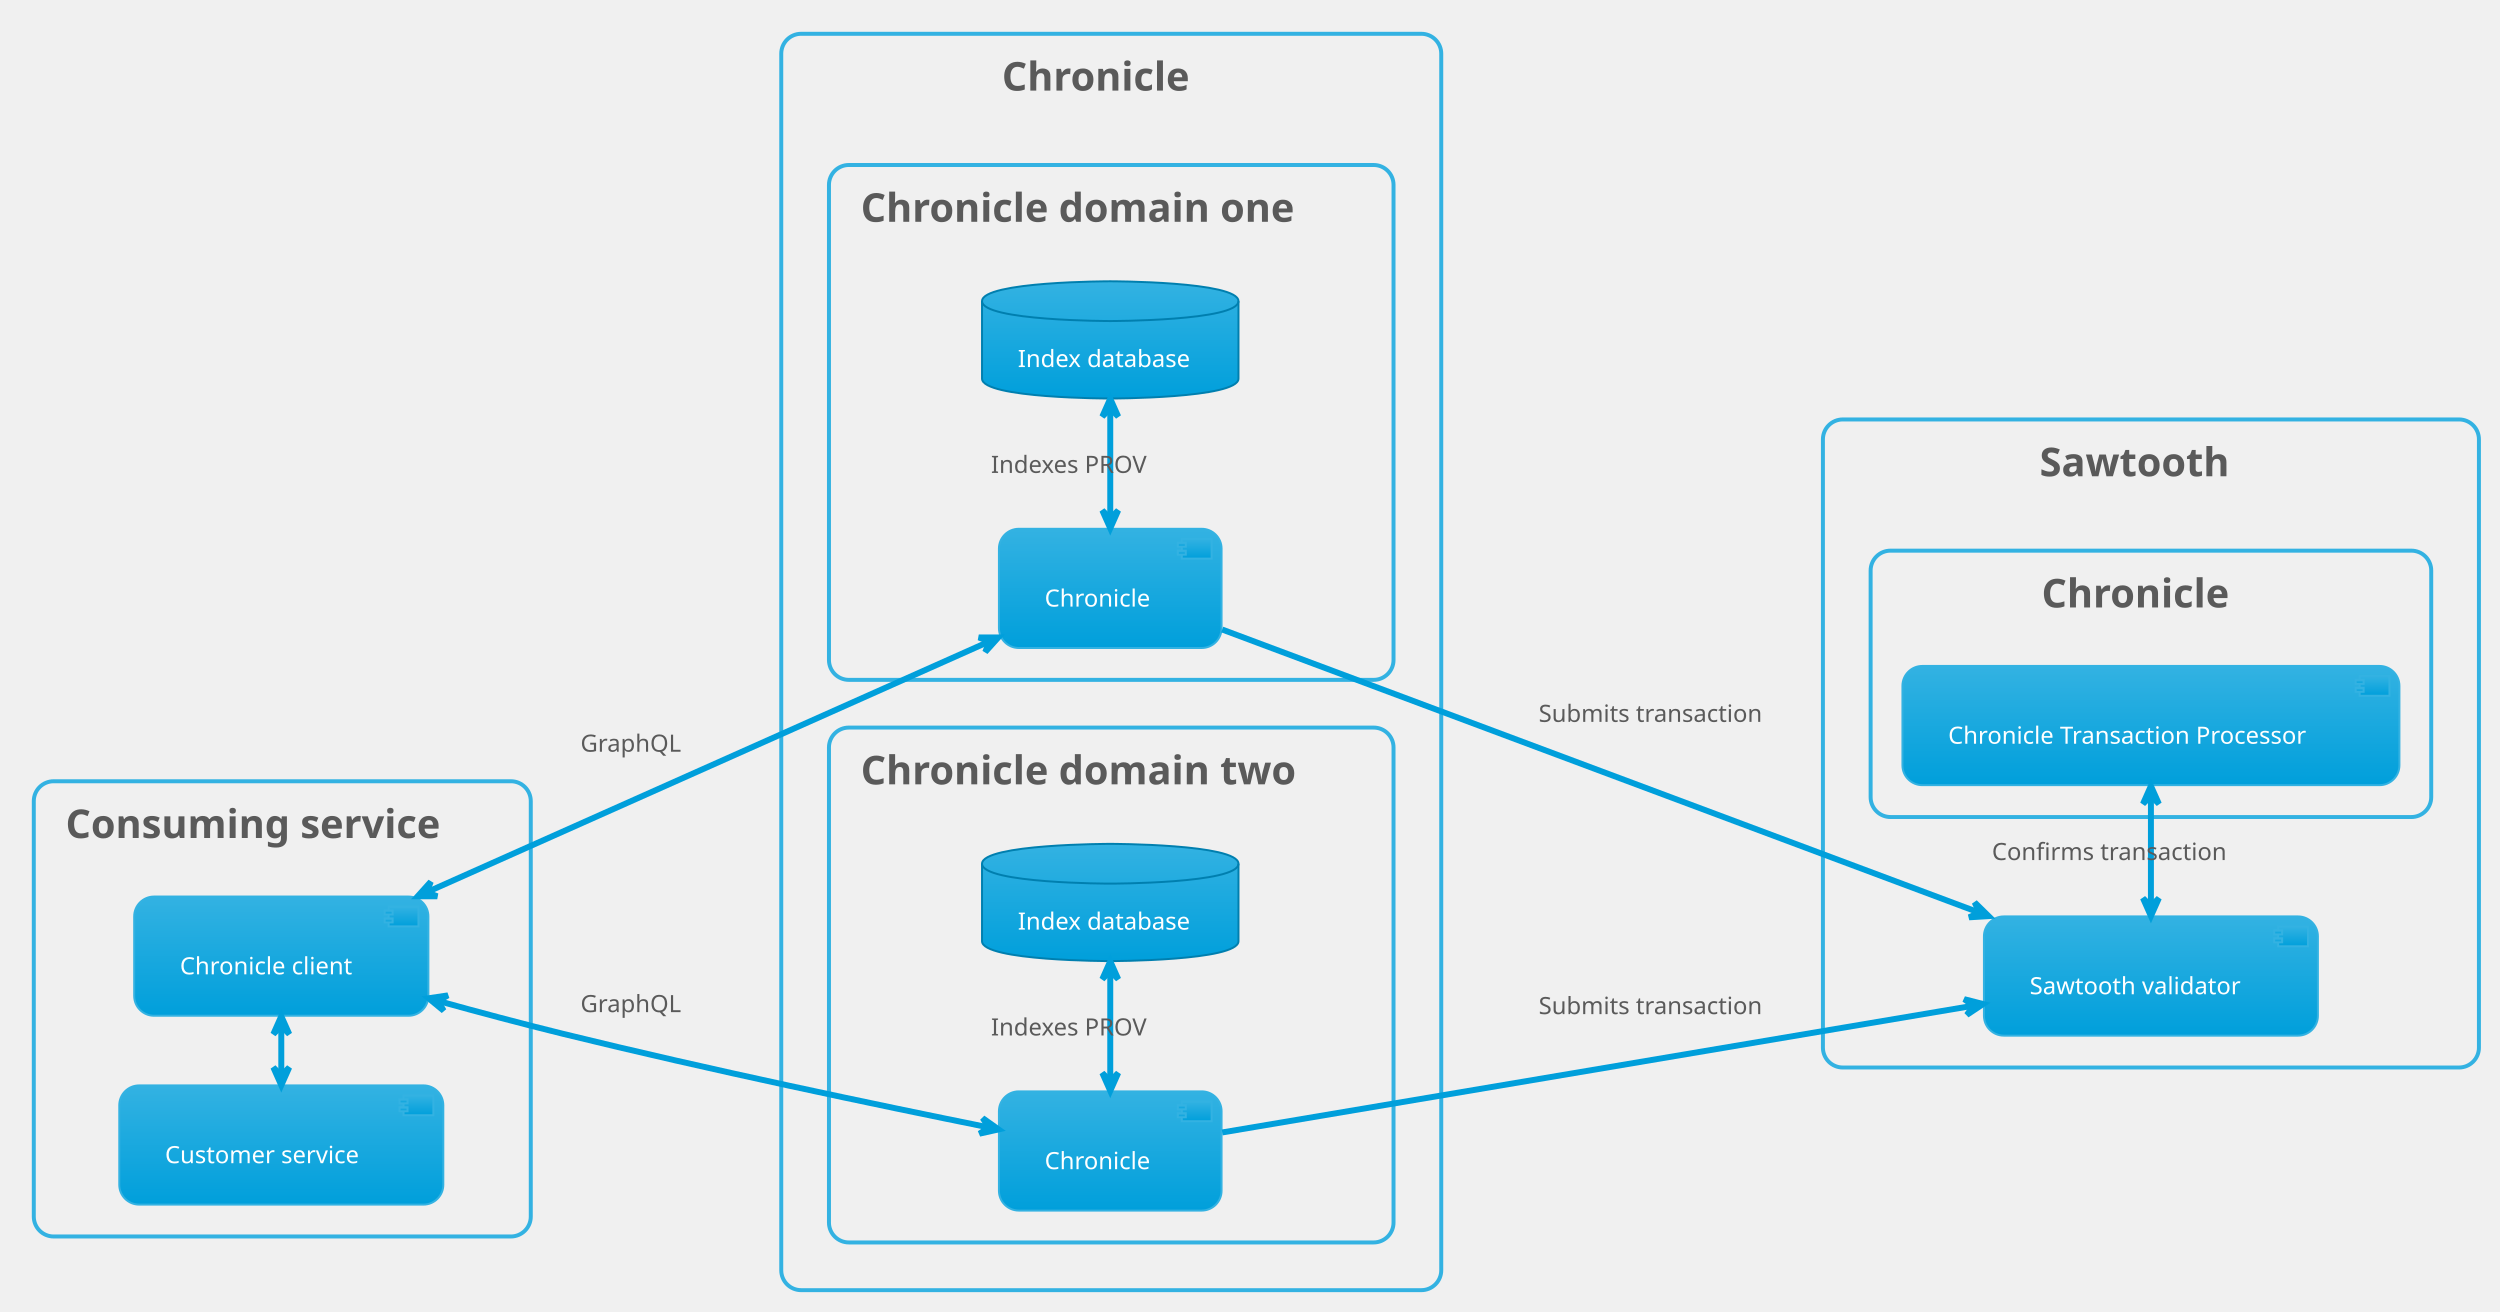
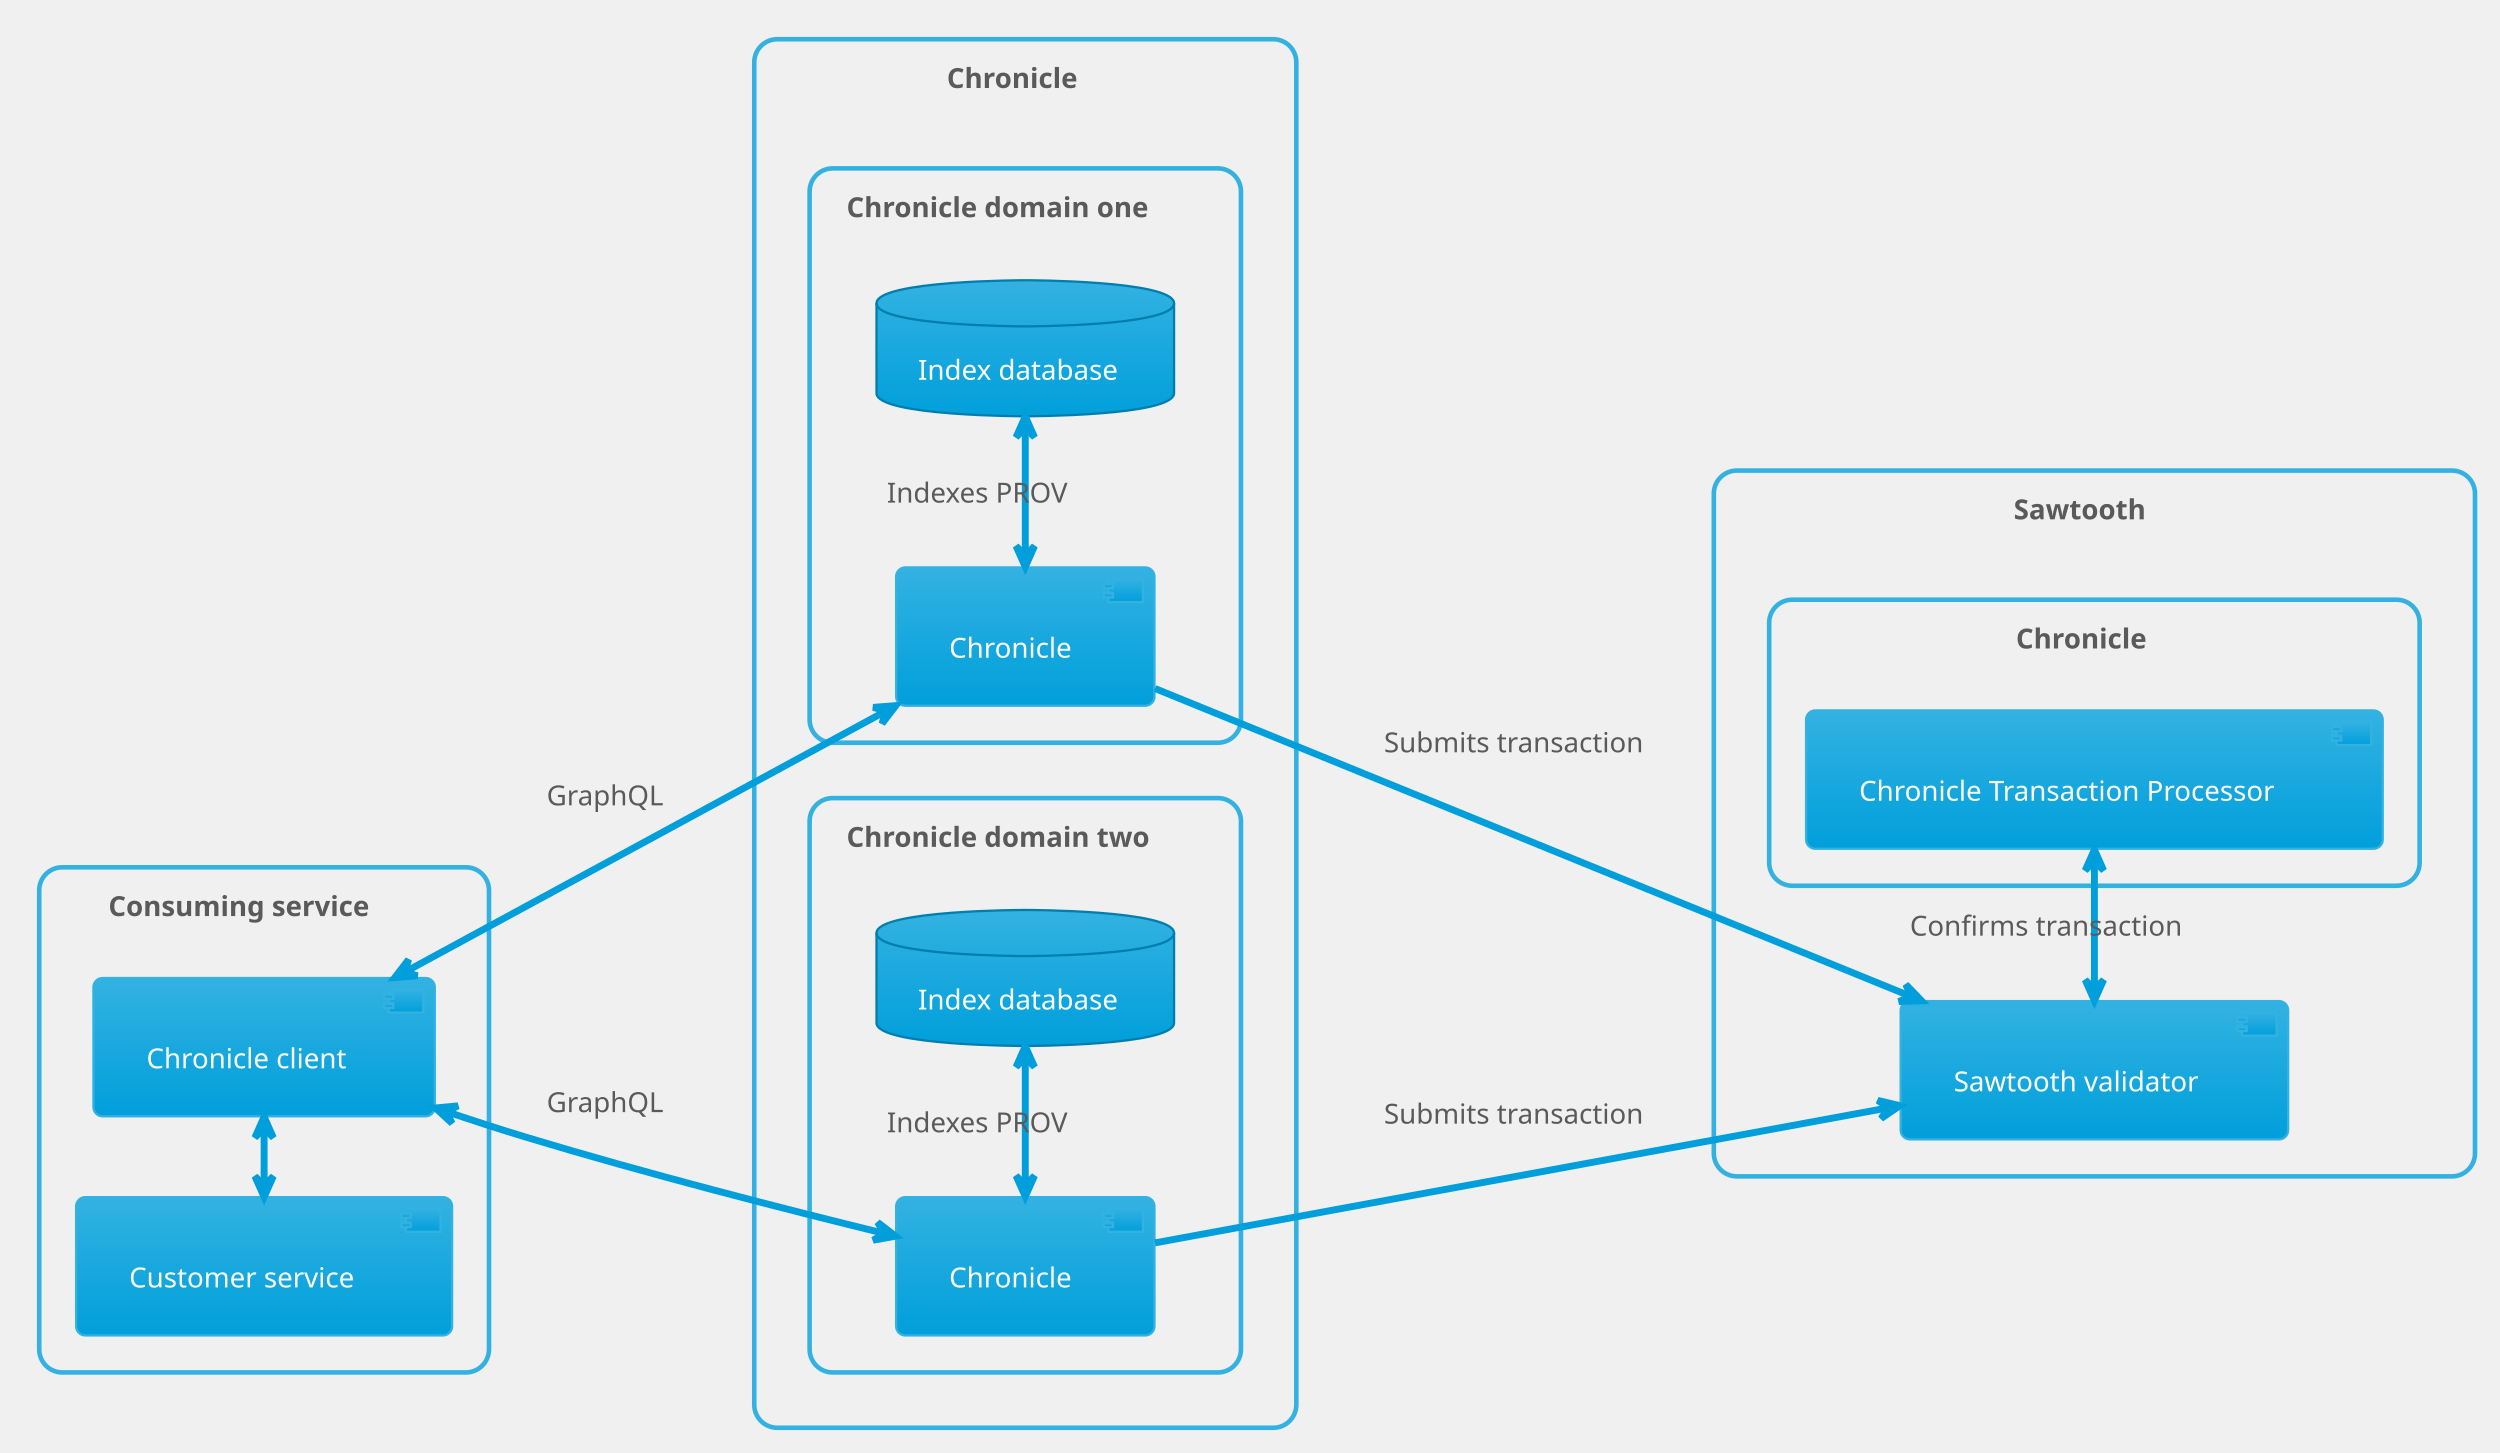
- <svg xmlns="http://www.w3.org/2000/svg" contentStyleType="text/css" height="687.5px" preserveAspectRatio="none" style="width:1310px;height:687px;background:#00000000;" version="1.1" viewBox="0 0 1310 687" width="1310.417px" zoomAndPan="magnify">
+ <svg xmlns="http://www.w3.org/2000/svg" contentStyleType="text/css" height="656.25px" preserveAspectRatio="none" style="width:1129px;height:656px;background:#00000000;" version="1.1" viewBox="0 0 1129 656" width="1129.167px" zoomAndPan="magnify">
  <defs>
    <linearGradient id="g1hh6vuvkvauc10" x1="50%" x2="50%" y1="0%" y2="100%">
      <stop offset="0%" stop-color="#33B2E2" />
      <stop offset="100%" stop-color="#009FDB" />
    </linearGradient>
  </defs>
  <g>
    <g id="cluster_ChronicleDomains">
-       <rect fill="none" height="658.333" rx="10.417" ry="10.417" style="stroke:#33B2E2;stroke-width:2.083;" width="345.833" x="409.375" y="17.708" />
-       <text fill="#5A5A5A" font-family="&quot;Verdana&quot;" font-size="20.833" font-weight="bold" lengthAdjust="spacing" textLength="114.583" x="525" y="47.463">Chronicle</text>
+       <rect fill="none" height="627.083" rx="10.417" ry="10.417" style="stroke:#33B2E2;stroke-width:2.083;" width="244.792" x="340.625" y="17.708" />
+       <text fill="#5A5A5A" font-family="&quot;Verdana&quot;" font-size="12.5" font-weight="bold" lengthAdjust="spacing" textLength="70.833" x="427.604" y="39.728">Chronicle</text>
    </g>
    <g id="cluster_DomainOnePackage">
-       <rect fill="none" height="269.792" rx="10.417" ry="10.417" style="stroke:#33B2E2;stroke-width:2.083;" width="295.833" x="434.375" y="86.458" />
-       <text fill="#5A5A5A" font-family="&quot;Verdana&quot;" font-size="20.833" font-weight="bold" lengthAdjust="spacing" textLength="262.5" x="451.042" y="116.213">Chronicle domain one</text>
+       <rect fill="none" height="259.375" rx="10.417" ry="10.417" style="stroke:#33B2E2;stroke-width:2.083;" width="194.792" x="365.625" y="76.042" />
+       <text fill="#5A5A5A" font-family="&quot;Verdana&quot;" font-size="12.5" font-weight="bold" lengthAdjust="spacing" textLength="161.458" x="382.292" y="98.061">Chronicle domain one</text>
    </g>
    <g id="cluster_DomainTwoPackage">
-       <rect fill="none" height="269.792" rx="10.417" ry="10.417" style="stroke:#33B2E2;stroke-width:2.083;" width="295.833" x="434.375" y="381.25" />
-       <text fill="#5A5A5A" font-family="&quot;Verdana&quot;" font-size="20.833" font-weight="bold" lengthAdjust="spacing" textLength="262.5" x="451.042" y="411.005">Chronicle domain two</text>
+       <rect fill="none" height="259.375" rx="10.417" ry="10.417" style="stroke:#33B2E2;stroke-width:2.083;" width="194.792" x="365.625" y="360.417" />
+       <text fill="#5A5A5A" font-family="&quot;Verdana&quot;" font-size="12.5" font-weight="bold" lengthAdjust="spacing" textLength="161.458" x="382.292" y="382.436">Chronicle domain two</text>
    </g>
    <g id="cluster_ConsumingService">
-       <rect fill="none" height="238.542" rx="10.417" ry="10.417" style="stroke:#33B2E2;stroke-width:2.083;" width="260.417" x="17.708" y="409.375" />
-       <text fill="#5A5A5A" font-family="&quot;Verdana&quot;" font-size="20.833" font-weight="bold" lengthAdjust="spacing" textLength="227.083" x="34.375" y="439.13">Consuming service</text>
+       <rect fill="none" height="228.125" rx="10.417" ry="10.417" style="stroke:#33B2E2;stroke-width:2.083;" width="203.125" x="17.708" y="391.667" />
+       <text fill="#5A5A5A" font-family="&quot;Verdana&quot;" font-size="12.5" font-weight="bold" lengthAdjust="spacing" textLength="140.625" x="48.958" y="413.686">Consuming service</text>
    </g>
    <g id="cluster_SawtoothPackage">
-       <rect fill="none" height="339.583" rx="10.417" ry="10.417" style="stroke:#33B2E2;stroke-width:2.083;" width="343.75" x="955.208" y="219.792" />
-       <text fill="#5A5A5A" font-family="&quot;Verdana&quot;" font-size="20.833" font-weight="bold" lengthAdjust="spacing" textLength="116.667" x="1068.75" y="249.546">Sawtooth</text>
+       <rect fill="none" height="318.75" rx="10.417" ry="10.417" style="stroke:#33B2E2;stroke-width:2.083;" width="343.75" x="773.958" y="212.5" />
+       <text fill="#5A5A5A" font-family="&quot;Verdana&quot;" font-size="12.5" font-weight="bold" lengthAdjust="spacing" textLength="72.917" x="909.375" y="234.519">Sawtooth</text>
    </g>
    <g id="cluster_ChronicleTpEmbed">
-       <rect fill="none" height="139.583" rx="10.417" ry="10.417" style="stroke:#33B2E2;stroke-width:2.083;" width="293.75" x="980.208" y="288.542" />
-       <text fill="#5A5A5A" font-family="&quot;Verdana&quot;" font-size="20.833" font-weight="bold" lengthAdjust="spacing" textLength="114.583" x="1069.792" y="318.296">Chronicle</text>
+       <rect fill="none" height="129.167" rx="10.417" ry="10.417" style="stroke:#33B2E2;stroke-width:2.083;" width="293.75" x="798.958" y="270.833" />
+       <text fill="#5A5A5A" font-family="&quot;Verdana&quot;" font-size="12.5" font-weight="bold" lengthAdjust="spacing" textLength="70.833" x="910.417" y="292.853">Chronicle</text>
    </g>
    <g id="elem_ChronicleDomainOne">
-       <rect fill="url(#g1hh6vuvkvauc10)" height="62.467" rx="10.417" ry="10.417" style="stroke:#33B2E2;stroke-width:1.042;" width="116.667" x="523.438" y="277.083" />
-       <rect fill="url(#g1hh6vuvkvauc10)" height="10.417" style="stroke:#33B2E2;stroke-width:1.042;" width="15.625" x="619.271" y="282.292" />
-       <rect fill="url(#g1hh6vuvkvauc10)" height="2.083" style="stroke:#33B2E2;stroke-width:1.042;" width="4.167" x="617.188" y="284.375" />
-       <rect fill="url(#g1hh6vuvkvauc10)" height="2.083" style="stroke:#33B2E2;stroke-width:1.042;" width="4.167" x="617.188" y="288.542" />
-       <text fill="#FFFFFF" font-family="&quot;Verdana&quot;" font-size="12.5" lengthAdjust="spacing" textLength="58.333" x="547.396" y="317.853">Chronicle</text>
+       <rect fill="url(#g1hh6vuvkvauc10)" height="62.467" rx="4.167" ry="4.167" style="stroke:#33B2E2;stroke-width:1.042;" width="116.667" x="404.688" y="256.25" />
+       <rect fill="url(#g1hh6vuvkvauc10)" height="10.417" style="stroke:#33B2E2;stroke-width:1.042;" width="15.625" x="500.521" y="261.458" />
+       <rect fill="url(#g1hh6vuvkvauc10)" height="2.083" style="stroke:#33B2E2;stroke-width:1.042;" width="4.167" x="498.438" y="263.542" />
+       <rect fill="url(#g1hh6vuvkvauc10)" height="2.083" style="stroke:#33B2E2;stroke-width:1.042;" width="4.167" x="498.438" y="267.708" />
+       <text fill="#FFFFFF" font-family="&quot;Verdana&quot;" font-size="12.5" lengthAdjust="spacing" textLength="58.333" x="428.646" y="297.019">Chronicle</text>
    </g>
    <g id="elem_IndexOne">
-       <path d="M514.583,157.812 C514.583,147.396 581.771,147.396 581.771,147.396 C581.771,147.396 648.958,147.396 648.958,157.812 L648.958,198.405 C648.958,208.822 581.771,208.822 581.771,208.822 C581.771,208.822 514.583,208.822 514.583,198.405 L514.583,157.812 " fill="url(#g1hh6vuvkvauc10)" style="stroke:#007FAF;stroke-width:1.042;" />
-       <path d="M514.583,157.812 C514.583,168.229 581.771,168.229 581.771,168.229 C581.771,168.229 648.958,168.229 648.958,157.812 " fill="none" style="stroke:#007FAF;stroke-width:1.042;" />
-       <text fill="#FFFFFF" font-family="&quot;Verdana&quot;" font-size="12.5" lengthAdjust="spacing" textLength="96.875" x="533.333" y="192.332">Index database</text>
+       <path d="M395.833,136.979 C395.833,126.562 463.021,126.562 463.021,126.562 C463.021,126.562 530.208,126.562 530.208,136.979 L530.208,177.572 C530.208,187.988 463.021,187.988 463.021,187.988 C463.021,187.988 395.833,187.988 395.833,177.572 L395.833,136.979 " fill="url(#g1hh6vuvkvauc10)" style="stroke:#007FAF;stroke-width:1.042;" />
+       <path d="M395.833,136.979 C395.833,147.396 463.021,147.396 463.021,147.396 C463.021,147.396 530.208,147.396 530.208,136.979 " fill="none" style="stroke:#007FAF;stroke-width:1.042;" />
+       <text fill="#FFFFFF" font-family="&quot;Verdana&quot;" font-size="12.5" lengthAdjust="spacing" textLength="96.875" x="414.583" y="171.499">Index database</text>
    </g>
    <g id="elem_ChronicleDomainTwo">
-       <rect fill="url(#g1hh6vuvkvauc10)" height="62.467" rx="10.417" ry="10.417" style="stroke:#33B2E2;stroke-width:1.042;" width="116.667" x="523.438" y="571.875" />
-       <rect fill="url(#g1hh6vuvkvauc10)" height="10.417" style="stroke:#33B2E2;stroke-width:1.042;" width="15.625" x="619.271" y="577.083" />
-       <rect fill="url(#g1hh6vuvkvauc10)" height="2.083" style="stroke:#33B2E2;stroke-width:1.042;" width="4.167" x="617.188" y="579.167" />
-       <rect fill="url(#g1hh6vuvkvauc10)" height="2.083" style="stroke:#33B2E2;stroke-width:1.042;" width="4.167" x="617.188" y="583.333" />
-       <text fill="#FFFFFF" font-family="&quot;Verdana&quot;" font-size="12.5" lengthAdjust="spacing" textLength="58.333" x="547.396" y="612.644">Chronicle</text>
+       <rect fill="url(#g1hh6vuvkvauc10)" height="62.467" rx="4.167" ry="4.167" style="stroke:#33B2E2;stroke-width:1.042;" width="116.667" x="404.688" y="540.625" />
+       <rect fill="url(#g1hh6vuvkvauc10)" height="10.417" style="stroke:#33B2E2;stroke-width:1.042;" width="15.625" x="500.521" y="545.833" />
+       <rect fill="url(#g1hh6vuvkvauc10)" height="2.083" style="stroke:#33B2E2;stroke-width:1.042;" width="4.167" x="498.438" y="547.917" />
+       <rect fill="url(#g1hh6vuvkvauc10)" height="2.083" style="stroke:#33B2E2;stroke-width:1.042;" width="4.167" x="498.438" y="552.083" />
+       <text fill="#FFFFFF" font-family="&quot;Verdana&quot;" font-size="12.5" lengthAdjust="spacing" textLength="58.333" x="428.646" y="581.394">Chronicle</text>
    </g>
    <g id="elem_IndexTwo">
-       <path d="M514.583,452.604 C514.583,442.188 581.771,442.188 581.771,442.188 C581.771,442.188 648.958,442.188 648.958,452.604 L648.958,493.197 C648.958,503.613 581.771,503.613 581.771,503.613 C581.771,503.613 514.583,503.613 514.583,493.197 L514.583,452.604 " fill="url(#g1hh6vuvkvauc10)" style="stroke:#007FAF;stroke-width:1.042;" />
-       <path d="M514.583,452.604 C514.583,463.021 581.771,463.021 581.771,463.021 C581.771,463.021 648.958,463.021 648.958,452.604 " fill="none" style="stroke:#007FAF;stroke-width:1.042;" />
-       <text fill="#FFFFFF" font-family="&quot;Verdana&quot;" font-size="12.5" lengthAdjust="spacing" textLength="96.875" x="533.333" y="487.124">Index database</text>
+       <path d="M395.833,421.354 C395.833,410.938 463.021,410.938 463.021,410.938 C463.021,410.938 530.208,410.938 530.208,421.354 L530.208,461.947 C530.208,472.363 463.021,472.363 463.021,472.363 C463.021,472.363 395.833,472.363 395.833,461.947 L395.833,421.354 " fill="url(#g1hh6vuvkvauc10)" style="stroke:#007FAF;stroke-width:1.042;" />
+       <path d="M395.833,421.354 C395.833,431.771 463.021,431.771 463.021,431.771 C463.021,431.771 530.208,431.771 530.208,421.354 " fill="none" style="stroke:#007FAF;stroke-width:1.042;" />
+       <text fill="#FFFFFF" font-family="&quot;Verdana&quot;" font-size="12.5" lengthAdjust="spacing" textLength="96.875" x="414.583" y="455.874">Index database</text>
    </g>
    <g id="elem_ChronicleClient">
-       <rect fill="url(#g1hh6vuvkvauc10)" height="62.467" rx="10.417" ry="10.417" style="stroke:#33B2E2;stroke-width:1.042;" width="154.167" x="70.312" y="469.792" />
-       <rect fill="url(#g1hh6vuvkvauc10)" height="10.417" style="stroke:#33B2E2;stroke-width:1.042;" width="15.625" x="203.646" y="475" />
-       <rect fill="url(#g1hh6vuvkvauc10)" height="2.083" style="stroke:#33B2E2;stroke-width:1.042;" width="4.167" x="201.562" y="477.083" />
-       <rect fill="url(#g1hh6vuvkvauc10)" height="2.083" style="stroke:#33B2E2;stroke-width:1.042;" width="4.167" x="201.562" y="481.25" />
-       <text fill="#FFFFFF" font-family="&quot;Verdana&quot;" font-size="12.5" lengthAdjust="spacing" textLength="95.833" x="94.271" y="510.561">Chronicle client</text>
+       <rect fill="url(#g1hh6vuvkvauc10)" height="62.467" rx="4.167" ry="4.167" style="stroke:#33B2E2;stroke-width:1.042;" width="154.167" x="42.188" y="441.667" />
+       <rect fill="url(#g1hh6vuvkvauc10)" height="10.417" style="stroke:#33B2E2;stroke-width:1.042;" width="15.625" x="175.521" y="446.875" />
+       <rect fill="url(#g1hh6vuvkvauc10)" height="2.083" style="stroke:#33B2E2;stroke-width:1.042;" width="4.167" x="173.438" y="448.958" />
+       <rect fill="url(#g1hh6vuvkvauc10)" height="2.083" style="stroke:#33B2E2;stroke-width:1.042;" width="4.167" x="173.438" y="453.125" />
+       <text fill="#FFFFFF" font-family="&quot;Verdana&quot;" font-size="12.5" lengthAdjust="spacing" textLength="95.833" x="66.146" y="482.436">Chronicle client</text>
    </g>
    <g id="elem_CustomerService">
-       <rect fill="url(#g1hh6vuvkvauc10)" height="62.467" rx="10.417" ry="10.417" style="stroke:#33B2E2;stroke-width:1.042;" width="169.792" x="62.5" y="568.75" />
-       <rect fill="url(#g1hh6vuvkvauc10)" height="10.417" style="stroke:#33B2E2;stroke-width:1.042;" width="15.625" x="211.458" y="573.958" />
-       <rect fill="url(#g1hh6vuvkvauc10)" height="2.083" style="stroke:#33B2E2;stroke-width:1.042;" width="4.167" x="209.375" y="576.042" />
-       <rect fill="url(#g1hh6vuvkvauc10)" height="2.083" style="stroke:#33B2E2;stroke-width:1.042;" width="4.167" x="209.375" y="580.208" />
-       <text fill="#FFFFFF" font-family="&quot;Verdana&quot;" font-size="12.5" lengthAdjust="spacing" textLength="111.458" x="86.458" y="609.519">Customer service</text>
+       <rect fill="url(#g1hh6vuvkvauc10)" height="62.467" rx="4.167" ry="4.167" style="stroke:#33B2E2;stroke-width:1.042;" width="169.792" x="34.375" y="540.625" />
+       <rect fill="url(#g1hh6vuvkvauc10)" height="10.417" style="stroke:#33B2E2;stroke-width:1.042;" width="15.625" x="183.333" y="545.833" />
+       <rect fill="url(#g1hh6vuvkvauc10)" height="2.083" style="stroke:#33B2E2;stroke-width:1.042;" width="4.167" x="181.25" y="547.917" />
+       <rect fill="url(#g1hh6vuvkvauc10)" height="2.083" style="stroke:#33B2E2;stroke-width:1.042;" width="4.167" x="181.25" y="552.083" />
+       <text fill="#FFFFFF" font-family="&quot;Verdana&quot;" font-size="12.5" lengthAdjust="spacing" textLength="111.458" x="58.333" y="581.394">Customer service</text>
    </g>
    <g id="elem_Sawtooth">
-       <rect fill="url(#g1hh6vuvkvauc10)" height="62.467" rx="10.417" ry="10.417" style="stroke:#33B2E2;stroke-width:1.042;" width="175" x="1039.583" y="480.208" />
-       <rect fill="url(#g1hh6vuvkvauc10)" height="10.417" style="stroke:#33B2E2;stroke-width:1.042;" width="15.625" x="1193.75" y="485.417" />
-       <rect fill="url(#g1hh6vuvkvauc10)" height="2.083" style="stroke:#33B2E2;stroke-width:1.042;" width="4.167" x="1191.667" y="487.5" />
-       <rect fill="url(#g1hh6vuvkvauc10)" height="2.083" style="stroke:#33B2E2;stroke-width:1.042;" width="4.167" x="1191.667" y="491.667" />
-       <text fill="#FFFFFF" font-family="&quot;Verdana&quot;" font-size="12.5" lengthAdjust="spacing" textLength="116.667" x="1063.542" y="520.978">Sawtooth validator</text>
+       <rect fill="url(#g1hh6vuvkvauc10)" height="62.467" rx="4.167" ry="4.167" style="stroke:#33B2E2;stroke-width:1.042;" width="175" x="858.333" y="452.083" />
+       <rect fill="url(#g1hh6vuvkvauc10)" height="10.417" style="stroke:#33B2E2;stroke-width:1.042;" width="15.625" x="1012.5" y="457.292" />
+       <rect fill="url(#g1hh6vuvkvauc10)" height="2.083" style="stroke:#33B2E2;stroke-width:1.042;" width="4.167" x="1010.417" y="459.375" />
+       <rect fill="url(#g1hh6vuvkvauc10)" height="2.083" style="stroke:#33B2E2;stroke-width:1.042;" width="4.167" x="1010.417" y="463.542" />
+       <text fill="#FFFFFF" font-family="&quot;Verdana&quot;" font-size="12.5" lengthAdjust="spacing" textLength="116.667" x="882.292" y="492.853">Sawtooth validator</text>
    </g>
    <g id="elem_ChronicleTP">
-       <rect fill="url(#g1hh6vuvkvauc10)" height="62.467" rx="10.417" ry="10.417" style="stroke:#33B2E2;stroke-width:1.042;" width="260.417" x="996.875" y="348.958" />
-       <rect fill="url(#g1hh6vuvkvauc10)" height="10.417" style="stroke:#33B2E2;stroke-width:1.042;" width="15.625" x="1236.458" y="354.167" />
-       <rect fill="url(#g1hh6vuvkvauc10)" height="2.083" style="stroke:#33B2E2;stroke-width:1.042;" width="4.167" x="1234.375" y="356.25" />
-       <rect fill="url(#g1hh6vuvkvauc10)" height="2.083" style="stroke:#33B2E2;stroke-width:1.042;" width="4.167" x="1234.375" y="360.417" />
-       <text fill="#FFFFFF" font-family="&quot;Verdana&quot;" font-size="12.5" lengthAdjust="spacing" textLength="202.083" x="1020.833" y="389.728">Chronicle Transaction Processor</text>
+       <rect fill="url(#g1hh6vuvkvauc10)" height="62.467" rx="4.167" ry="4.167" style="stroke:#33B2E2;stroke-width:1.042;" width="260.417" x="815.625" y="320.833" />
+       <rect fill="url(#g1hh6vuvkvauc10)" height="10.417" style="stroke:#33B2E2;stroke-width:1.042;" width="15.625" x="1055.208" y="326.042" />
+       <rect fill="url(#g1hh6vuvkvauc10)" height="2.083" style="stroke:#33B2E2;stroke-width:1.042;" width="4.167" x="1053.125" y="328.125" />
+       <rect fill="url(#g1hh6vuvkvauc10)" height="2.083" style="stroke:#33B2E2;stroke-width:1.042;" width="4.167" x="1053.125" y="332.292" />
+       <text fill="#FFFFFF" font-family="&quot;Verdana&quot;" font-size="12.5" lengthAdjust="spacing" textLength="202.083" x="839.583" y="361.603">Chronicle Transaction Processor</text>
    </g>
    <g id="link_CustomerService_ChronicleClient">
-       <path d="M147.396,563.316 C147.396,554.805 147.396,546.296 147.396,537.785 " fill="none" id="CustomerService-ChronicleClient" style="stroke:#009FDB;stroke-width:3.125;" />
-       <polygon fill="#009FDB" points="147.396,532.487,143.229,541.862,147.396,537.696,151.562,541.862,147.396,532.487" style="stroke:#009FDB;stroke-width:3.125;" />
-       <polygon fill="#009FDB" points="147.396,568.688,151.562,559.313,147.396,563.48,143.229,559.313,147.396,568.688" style="stroke:#009FDB;stroke-width:3.125;" />
+       <path d="M119.271,535.191 C119.271,526.68 119.271,518.171 119.271,509.66 " fill="none" id="CustomerService-ChronicleClient" style="stroke:#009FDB;stroke-width:3.125;" />
+       <polygon fill="#009FDB" points="119.271,504.363,115.104,513.737,119.271,509.571,123.438,513.737,119.271,504.363" style="stroke:#009FDB;stroke-width:3.125;" />
+       <polygon fill="#009FDB" points="119.271,540.563,123.438,531.188,119.271,535.355,115.104,531.188,119.271,540.563" style="stroke:#009FDB;stroke-width:3.125;" />
    </g>
    <g id="link_ChronicleClient_ChronicleDomainOne">
-       <path d="M223.887,467.407 C307.315,430.217 440.193,370.982 518.093,336.255 " fill="none" id="ChronicleClient-ChronicleDomainOne" style="stroke:#009FDB;stroke-width:3.125;" />
-       <polygon fill="#009FDB" points="523.144,334.004,512.885,334.018,518.387,336.126,516.279,341.628,523.144,334.004" style="stroke:#009FDB;stroke-width:3.125;" />
-       <polygon fill="#009FDB" points="218.855,469.651,229.114,469.639,223.612,467.53,225.721,462.028,218.855,469.651" style="stroke:#009FDB;stroke-width:3.125;" />
-       <text fill="#5A5A5A" font-family="&quot;Verdana&quot;" font-size="12.5" lengthAdjust="spacing" textLength="54.167" x="304.167" y="393.894">GraphQL</text>
+       <path d="M183.15,438.816 C244.848,405.333 338.404,354.562 399.855,321.214 " fill="none" id="ChronicleClient-ChronicleDomainOne" style="stroke:#009FDB;stroke-width:3.125;" />
+       <polygon fill="#009FDB" points="404.592,318.643,394.364,319.451,400.014,321.127,398.339,326.776,404.592,318.643" style="stroke:#009FDB;stroke-width:3.125;" />
+       <polygon fill="#009FDB" points="178.272,441.464,188.499,440.655,182.85,438.98,184.525,433.33,178.272,441.464" style="stroke:#009FDB;stroke-width:3.125;" />
+       <text fill="#5A5A5A" font-family="&quot;Verdana&quot;" font-size="12.5" lengthAdjust="spacing" textLength="54.167" x="246.875" y="363.686">GraphQL</text>
    </g>
    <g id="link_ChronicleClient_ChronicleDomainTwo">
-       <path d="M229.606,524.491 C250.762,530.35 273.575,536.447 294.792,541.667 C371.249,560.477 459.997,579.05 518.092,590.77 " fill="none" id="ChronicleClient-ChronicleDomainTwo" style="stroke:#009FDB;stroke-width:3.125;" />
-       <polygon fill="#009FDB" points="523.267,591.813,514.9,585.875,518.161,590.783,513.253,594.044,523.267,591.813" style="stroke:#009FDB;stroke-width:3.125;" />
-       <polygon fill="#009FDB" points="224.552,523.087,232.469,529.612,229.57,524.482,234.7,521.583,224.552,523.087" style="stroke:#009FDB;stroke-width:3.125;" />
-       <text fill="#5A5A5A" font-family="&quot;Verdana&quot;" font-size="12.5" lengthAdjust="spacing" textLength="54.167" x="304.167" y="530.353">GraphQL</text>
+       <path d="M201.72,502.07 C213.67,506.077 225.869,510.021 237.5,513.542 C291.679,529.944 354.048,545.923 399.274,556.997 " fill="none" id="ChronicleClient-ChronicleDomainTwo" style="stroke:#009FDB;stroke-width:3.125;" />
+       <polygon fill="#009FDB" points="404.425,558.255,396.306,551.984,399.365,557.02,394.329,560.08,404.425,558.255" style="stroke:#009FDB;stroke-width:3.125;" />
+       <polygon fill="#009FDB" points="196.617,500.349,204.169,507.292,201.552,502.013,206.832,499.396,196.617,500.349" style="stroke:#009FDB;stroke-width:3.125;" />
+       <text fill="#5A5A5A" font-family="&quot;Verdana&quot;" font-size="12.5" lengthAdjust="spacing" textLength="54.167" x="246.875" y="502.228">GraphQL</text>
    </g>
    <g id="link_ChronicleDomainOne_IndexOne">
-       <path d="M581.771,271.368 C581.771,253.48 581.771,232.082 581.771,214.3 " fill="none" id="ChronicleDomainOne-IndexOne" style="stroke:#009FDB;stroke-width:3.125;" />
-       <polygon fill="#009FDB" points="581.771,208.905,577.604,218.28,581.771,214.113,585.938,218.28,581.771,208.905" style="stroke:#009FDB;stroke-width:3.125;" />
-       <polygon fill="#009FDB" points="581.771,276.813,585.938,267.438,581.771,271.605,577.604,267.438,581.771,276.813" style="stroke:#009FDB;stroke-width:3.125;" />
-       <text fill="#5A5A5A" font-family="&quot;Verdana&quot;" font-size="12.5" lengthAdjust="spacing" textLength="86.458" x="519.271" y="247.801">Indexes PROV</text>
+       <path d="M463.021,250.534 C463.021,232.647 463.021,211.249 463.021,193.467 " fill="none" id="ChronicleDomainOne-IndexOne" style="stroke:#009FDB;stroke-width:3.125;" />
+       <polygon fill="#009FDB" points="463.021,188.072,458.854,197.447,463.021,193.28,467.188,197.447,463.021,188.072" style="stroke:#009FDB;stroke-width:3.125;" />
+       <polygon fill="#009FDB" points="463.021,255.98,467.188,246.605,463.021,250.772,458.854,246.605,463.021,255.98" style="stroke:#009FDB;stroke-width:3.125;" />
+       <text fill="#5A5A5A" font-family="&quot;Verdana&quot;" font-size="12.5" lengthAdjust="spacing" textLength="86.458" x="400.521" y="226.967">Indexes PROV</text>
    </g>
    <g id="link_ChronicleDomainTwo_IndexTwo">
-       <path d="M581.771,566.159 C581.771,548.272 581.771,526.874 581.771,509.092 " fill="none" id="ChronicleDomainTwo-IndexTwo" style="stroke:#009FDB;stroke-width:3.125;" />
-       <polygon fill="#009FDB" points="581.771,503.697,577.604,513.072,581.771,508.905,585.938,513.072,581.771,503.697" style="stroke:#009FDB;stroke-width:3.125;" />
-       <polygon fill="#009FDB" points="581.771,571.605,585.938,562.23,581.771,566.397,577.604,562.23,581.771,571.605" style="stroke:#009FDB;stroke-width:3.125;" />
-       <text fill="#5A5A5A" font-family="&quot;Verdana&quot;" font-size="12.5" lengthAdjust="spacing" textLength="86.458" x="519.271" y="542.592">Indexes PROV</text>
+       <path d="M463.021,534.909 C463.021,517.022 463.021,495.624 463.021,477.842 " fill="none" id="ChronicleDomainTwo-IndexTwo" style="stroke:#009FDB;stroke-width:3.125;" />
+       <polygon fill="#009FDB" points="463.021,472.447,458.854,481.822,463.021,477.655,467.188,481.822,463.021,472.447" style="stroke:#009FDB;stroke-width:3.125;" />
+       <polygon fill="#009FDB" points="463.021,540.355,467.188,530.98,463.021,535.147,458.854,530.98,463.021,540.355" style="stroke:#009FDB;stroke-width:3.125;" />
+       <text fill="#5A5A5A" font-family="&quot;Verdana&quot;" font-size="12.5" lengthAdjust="spacing" textLength="86.458" x="400.521" y="511.342">Indexes PROV</text>
    </g>
    <g id="link_ChronicleDomainTwo_Sawtooth">
-       <path d="M640.433,593.402 C734.376,577.55 921.33,546.002 1033.88,527.01 " fill="none" id="ChronicleDomainTwo-to-Sawtooth" style="stroke:#009FDB;stroke-width:3.125;" />
-       <polygon fill="#009FDB" points="1039.183,526.116,1029.245,523.569,1034.048,526.983,1030.633,531.786,1039.183,526.116" style="stroke:#009FDB;stroke-width:3.125;" />
-       <text fill="#5A5A5A" font-family="&quot;Verdana&quot;" font-size="12.5" lengthAdjust="spacing" textLength="122.917" x="806.25" y="531.394">Submits transaction</text>
+       <path d="M521.572,561.283 C603.594,546.176 755.038,518.282 852.765,500.283 " fill="none" id="ChronicleDomainTwo-to-Sawtooth" style="stroke:#009FDB;stroke-width:3.125;" />
+       <polygon fill="#009FDB" points="857.958,499.326,847.984,496.927,852.836,500.269,849.493,505.122,857.958,499.326" style="stroke:#009FDB;stroke-width:3.125;" />
+       <text fill="#5A5A5A" font-family="&quot;Verdana&quot;" font-size="12.5" lengthAdjust="spacing" textLength="122.917" x="625" y="507.436">Submits transaction</text>
    </g>
    <g id="link_ChronicleDomainOne_Sawtooth">
-       <path d="M640.433,329.879 C735.277,365.343 924.923,436.255 1037.096,478.2 " fill="none" id="ChronicleDomainOne-to-Sawtooth" style="stroke:#009FDB;stroke-width:3.125;" />
-       <polygon fill="#009FDB" points="1042.047,480.051,1034.725,472.865,1037.168,478.227,1031.806,480.671,1042.047,480.051" style="stroke:#009FDB;stroke-width:3.125;" />
-       <text fill="#5A5A5A" font-family="&quot;Verdana&quot;" font-size="12.5" lengthAdjust="spacing" textLength="122.917" x="806.25" y="378.269">Submits transaction</text>
+       <path d="M521.572,310.927 C606.494,345.522 765.833,410.431 862.924,449.983 " fill="none" id="ChronicleDomainOne-to-Sawtooth" style="stroke:#009FDB;stroke-width:3.125;" />
+       <polygon fill="#009FDB" points="867.788,451.965,860.677,444.57,862.964,450,857.533,452.287,867.788,451.965" style="stroke:#009FDB;stroke-width:3.125;" />
+       <text fill="#5A5A5A" font-family="&quot;Verdana&quot;" font-size="12.5" lengthAdjust="spacing" textLength="122.917" x="625" y="339.728">Submits transaction</text>
    </g>
    <g id="link_ChronicleTP_Sawtooth">
-       <path d="M1127.083,417.286 C1127.083,435.214 1127.083,456.671 1127.083,474.572 " fill="none" id="ChronicleTP-Sawtooth" style="stroke:#009FDB;stroke-width:3.125;" />
-       <polygon fill="#009FDB" points="1127.083,480.021,1131.25,470.646,1127.083,474.812,1122.917,470.646,1127.083,480.021" style="stroke:#009FDB;stroke-width:3.125;" />
-       <polygon fill="#009FDB" points="1127.083,411.845,1122.917,421.22,1127.083,417.053,1131.25,421.22,1127.083,411.845" style="stroke:#009FDB;stroke-width:3.125;" />
-       <text fill="#5A5A5A" font-family="&quot;Verdana&quot;" font-size="12.5" lengthAdjust="spacing" textLength="128.125" x="1043.75" y="450.665">Confirms transaction</text>
+       <path d="M945.833,389.161 C945.833,407.089 945.833,428.546 945.833,446.447 " fill="none" id="ChronicleTP-Sawtooth" style="stroke:#009FDB;stroke-width:3.125;" />
+       <polygon fill="#009FDB" points="945.833,451.896,950,442.521,945.833,446.688,941.667,442.521,945.833,451.896" style="stroke:#009FDB;stroke-width:3.125;" />
+       <polygon fill="#009FDB" points="945.833,383.72,941.667,393.095,945.833,388.928,950,393.095,945.833,383.72" style="stroke:#009FDB;stroke-width:3.125;" />
+       <text fill="#5A5A5A" font-family="&quot;Verdana&quot;" font-size="12.5" lengthAdjust="spacing" textLength="128.125" x="862.5" y="422.54">Confirms transaction</text>
    </g>
  </g>
</svg>
